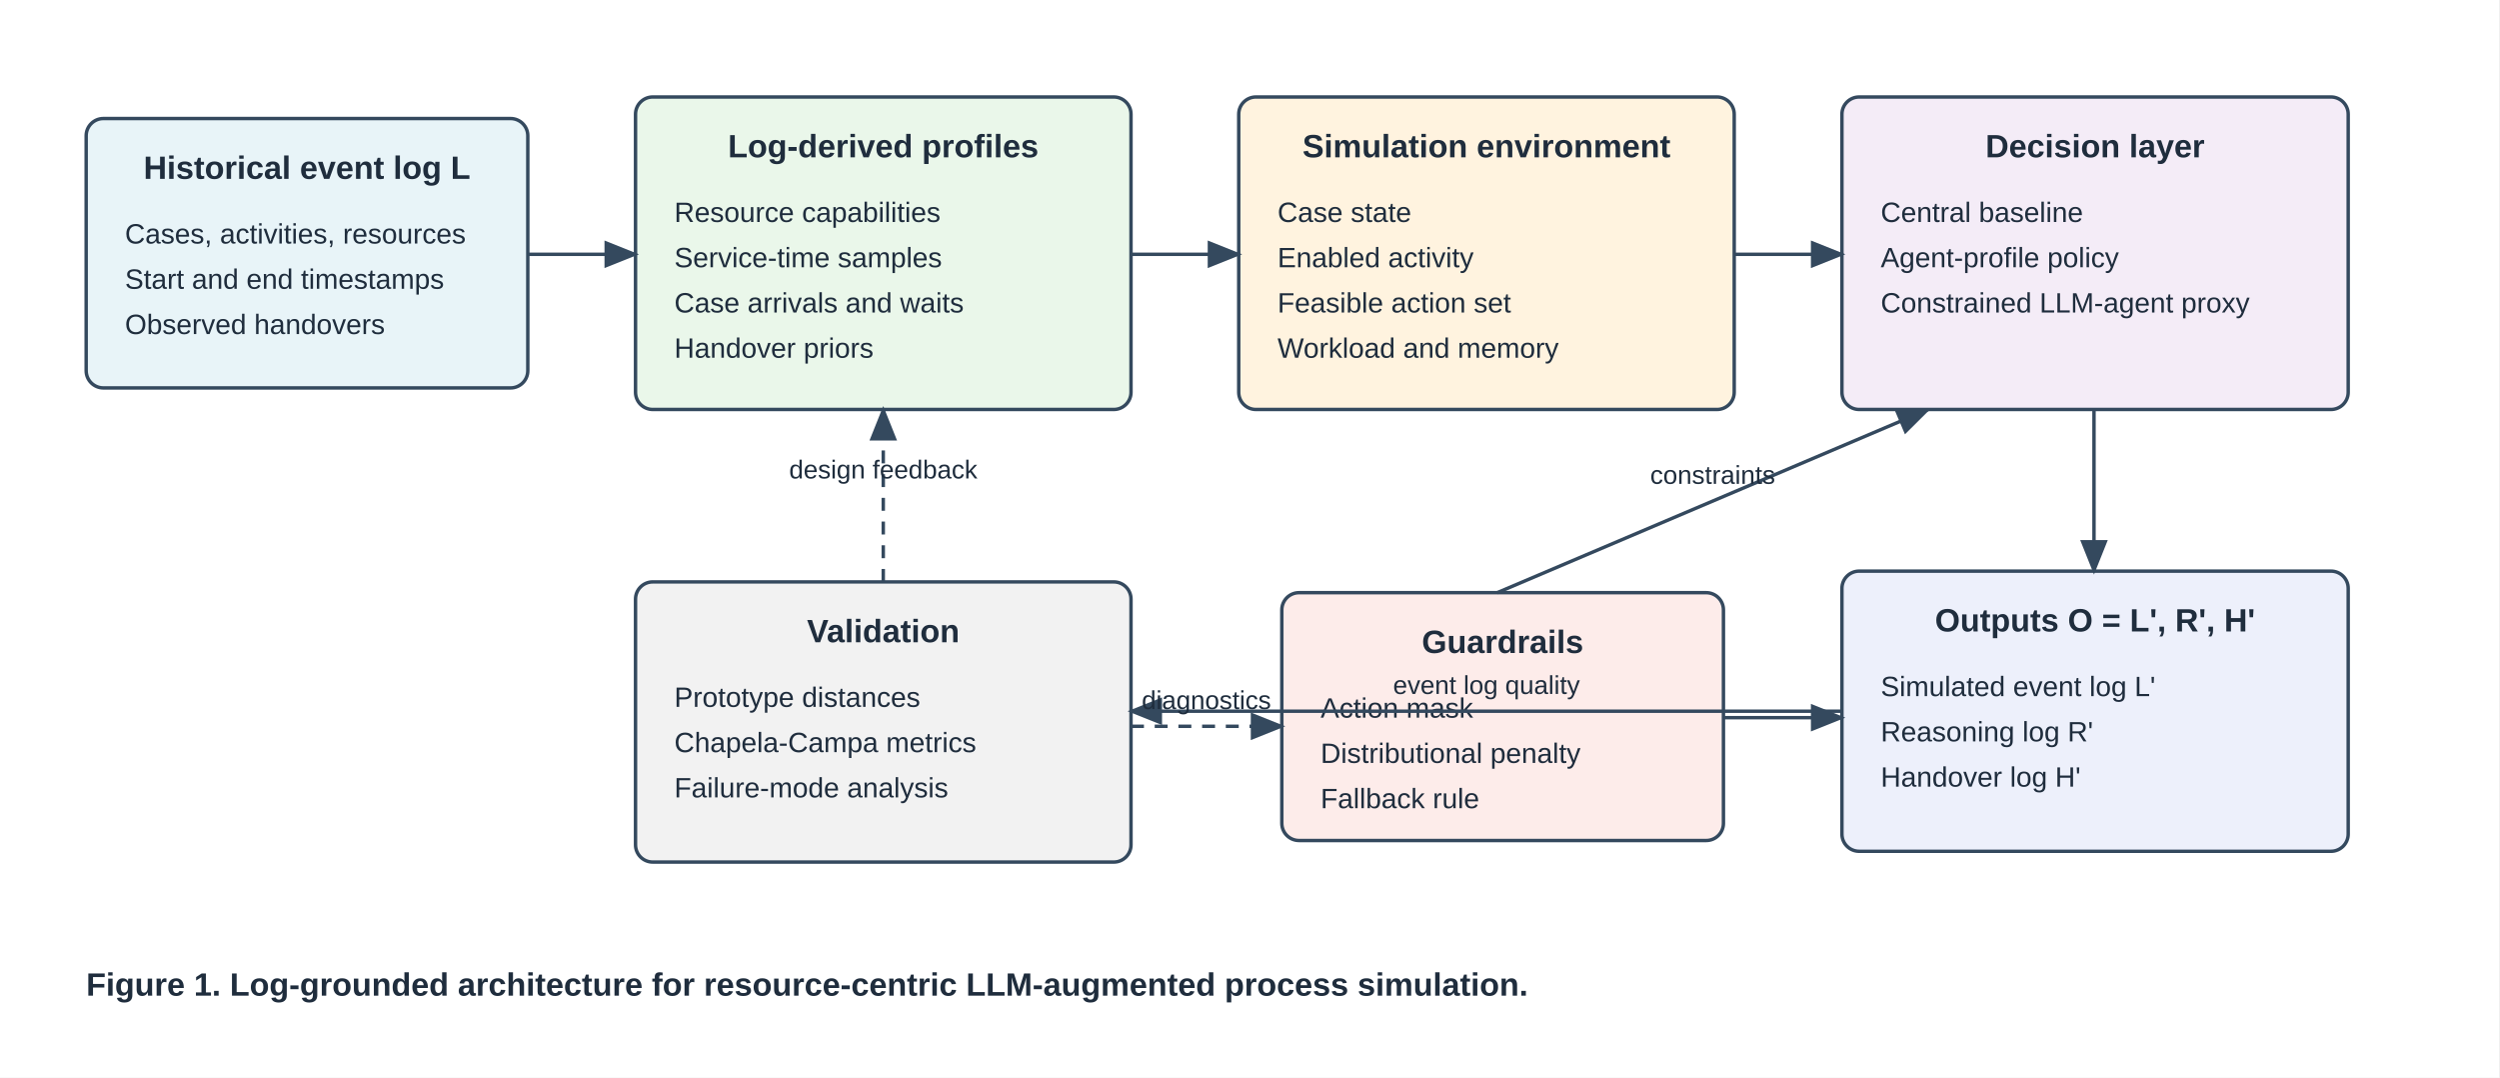
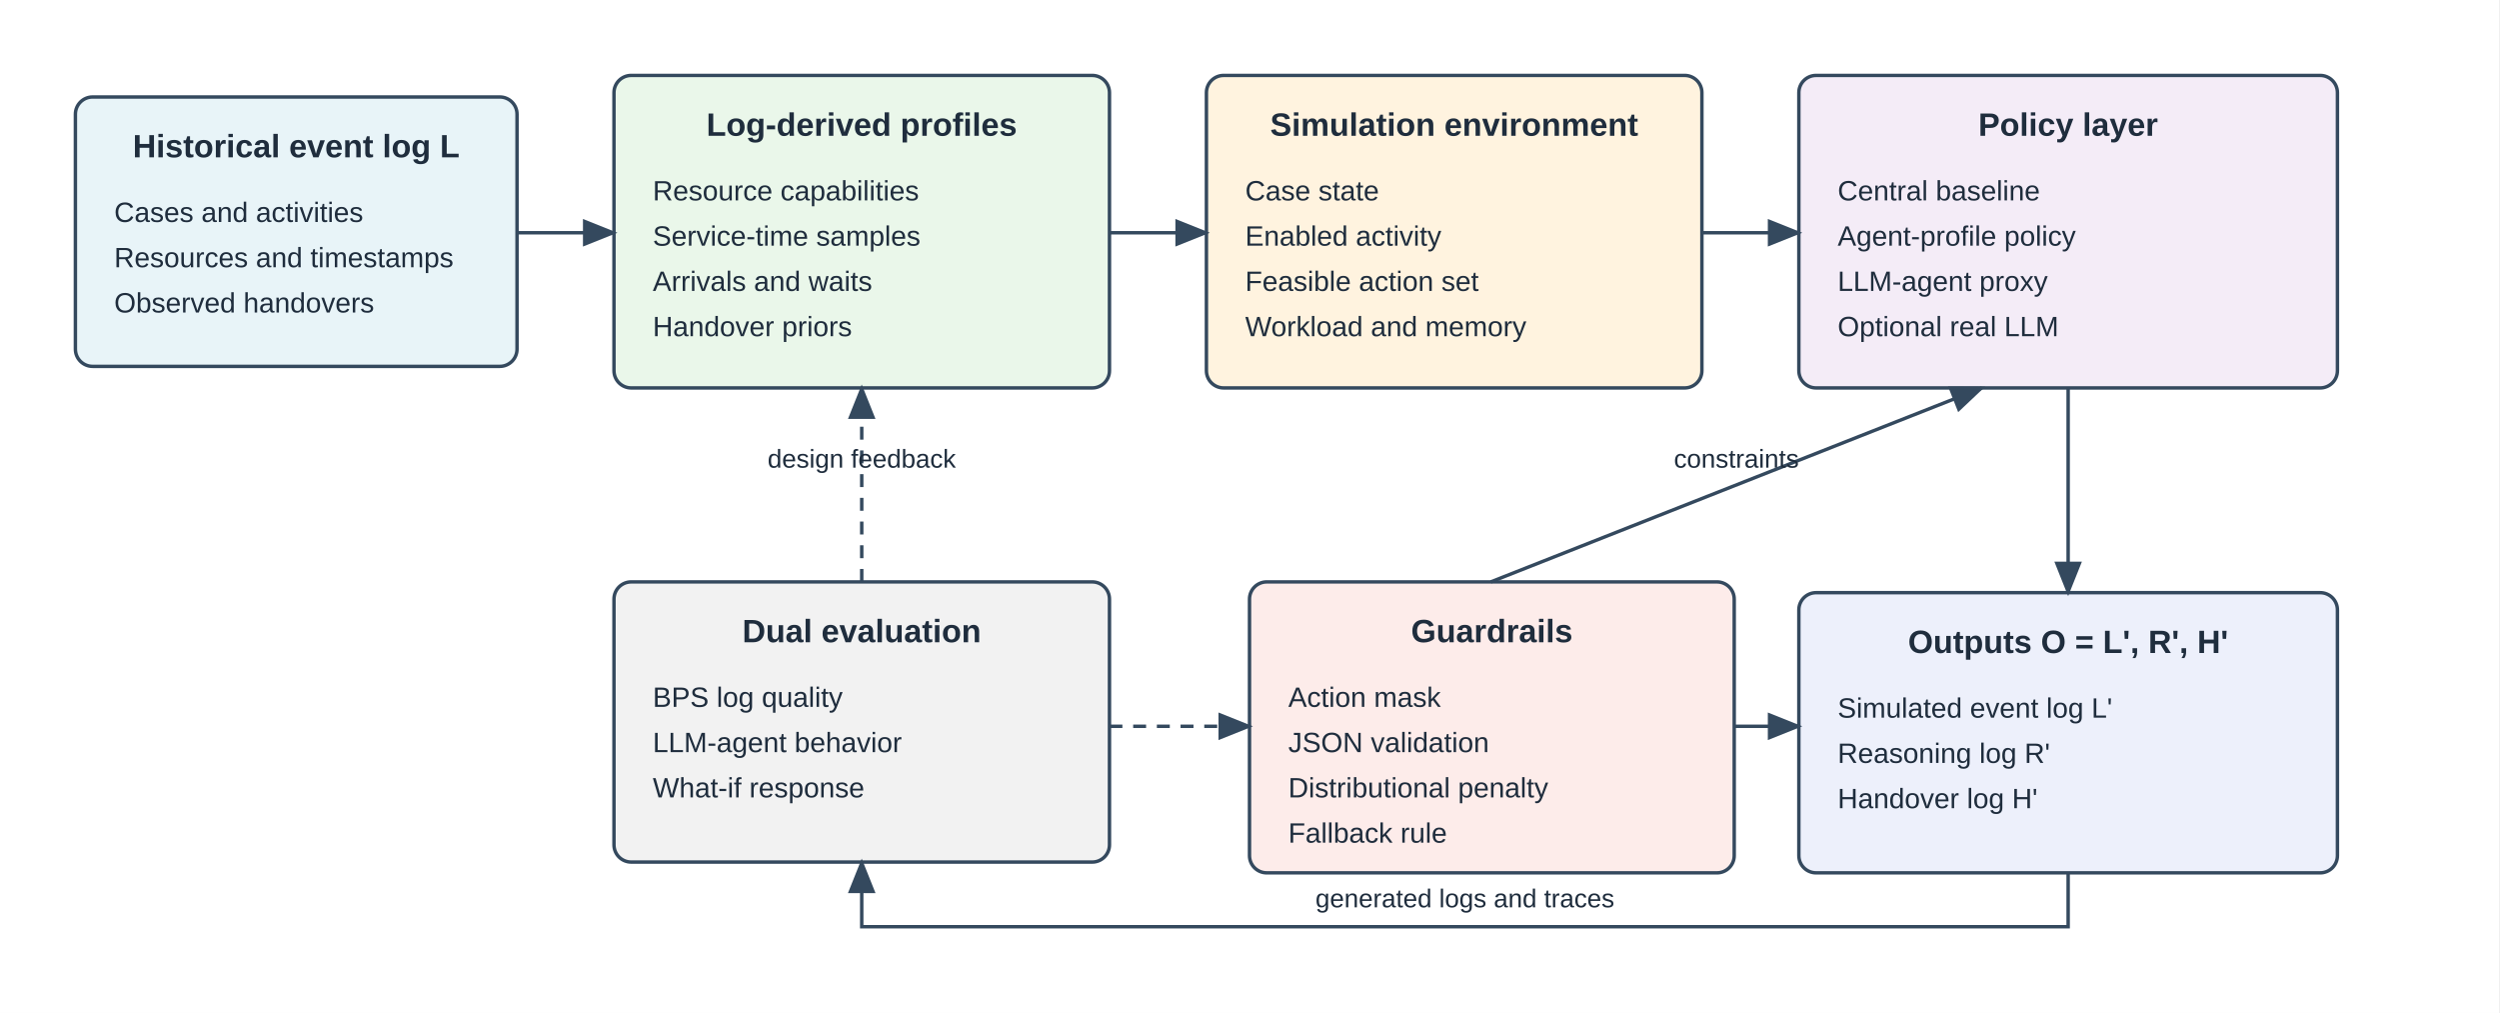
- <svg xmlns="http://www.w3.org/2000/svg" width="1160" height="500" viewBox="0 0 1160 500" role="img" aria-label="Architecture diagram for resource-centric LLM-augmented process simulation">
+ <svg xmlns="http://www.w3.org/2000/svg" width="1160" height="470" viewBox="0 0 1160 470" role="img" aria-label="Architecture diagram for resource-centric LLM-augmented process simulation">
  <defs>
    <marker id="arrow" markerWidth="10" markerHeight="8" refX="9" refY="4" orient="auto" markerUnits="strokeWidth">
      <path d="M0,0 L10,4 L0,8 Z" fill="#34495e" />
    </marker>
  </defs>
-   <rect x="0" y="0" width="1160" height="500" fill="#ffffff" />
-   <rect x="40" y="55" width="205" height="125" rx="8" fill="#e8f4f8" stroke="#34495e" stroke-width="1.6" />
-   <text x="142.5" y="83" font-family="Arial, DejaVu Sans, sans-serif" font-size="15" font-weight="700" text-anchor="middle" fill="#1f2d3d">Historical event log L</text>
-   <text x="58" y="113" font-family="Arial, DejaVu Sans, sans-serif" font-size="13" font-weight="400" text-anchor="start" fill="#1f2d3d">Cases, activities, resources</text>
-   <text x="58" y="134" font-family="Arial, DejaVu Sans, sans-serif" font-size="13" font-weight="400" text-anchor="start" fill="#1f2d3d">Start and end timestamps</text>
-   <text x="58" y="155" font-family="Arial, DejaVu Sans, sans-serif" font-size="13" font-weight="400" text-anchor="start" fill="#1f2d3d">Observed handovers</text>
-   <rect x="295" y="45" width="230" height="145" rx="8" fill="#eaf7ea" stroke="#34495e" stroke-width="1.6" />
-   <text x="410.0" y="73" font-family="Arial, DejaVu Sans, sans-serif" font-size="15" font-weight="700" text-anchor="middle" fill="#1f2d3d">Log-derived profiles</text>
-   <text x="313" y="103" font-family="Arial, DejaVu Sans, sans-serif" font-size="13" font-weight="400" text-anchor="start" fill="#1f2d3d">Resource capabilities</text>
-   <text x="313" y="124" font-family="Arial, DejaVu Sans, sans-serif" font-size="13" font-weight="400" text-anchor="start" fill="#1f2d3d">Service-time samples</text>
-   <text x="313" y="145" font-family="Arial, DejaVu Sans, sans-serif" font-size="13" font-weight="400" text-anchor="start" fill="#1f2d3d">Case arrivals and waits</text>
-   <text x="313" y="166" font-family="Arial, DejaVu Sans, sans-serif" font-size="13" font-weight="400" text-anchor="start" fill="#1f2d3d">Handover priors</text>
-   <rect x="575" y="45" width="230" height="145" rx="8" fill="#fff3df" stroke="#34495e" stroke-width="1.6" />
-   <text x="690.0" y="73" font-family="Arial, DejaVu Sans, sans-serif" font-size="15" font-weight="700" text-anchor="middle" fill="#1f2d3d">Simulation environment</text>
-   <text x="593" y="103" font-family="Arial, DejaVu Sans, sans-serif" font-size="13" font-weight="400" text-anchor="start" fill="#1f2d3d">Case state</text>
-   <text x="593" y="124" font-family="Arial, DejaVu Sans, sans-serif" font-size="13" font-weight="400" text-anchor="start" fill="#1f2d3d">Enabled activity</text>
-   <text x="593" y="145" font-family="Arial, DejaVu Sans, sans-serif" font-size="13" font-weight="400" text-anchor="start" fill="#1f2d3d">Feasible action set</text>
-   <text x="593" y="166" font-family="Arial, DejaVu Sans, sans-serif" font-size="13" font-weight="400" text-anchor="start" fill="#1f2d3d">Workload and memory</text>
-   <rect x="855" y="45" width="235" height="145" rx="8" fill="#f4ecf7" stroke="#34495e" stroke-width="1.6" />
-   <text x="972.5" y="73" font-family="Arial, DejaVu Sans, sans-serif" font-size="15" font-weight="700" text-anchor="middle" fill="#1f2d3d">Decision layer</text>
-   <text x="873" y="103" font-family="Arial, DejaVu Sans, sans-serif" font-size="13" font-weight="400" text-anchor="start" fill="#1f2d3d">Central baseline</text>
-   <text x="873" y="124" font-family="Arial, DejaVu Sans, sans-serif" font-size="13" font-weight="400" text-anchor="start" fill="#1f2d3d">Agent-profile policy</text>
-   <text x="873" y="145" font-family="Arial, DejaVu Sans, sans-serif" font-size="13" font-weight="400" text-anchor="start" fill="#1f2d3d">Constrained LLM-agent proxy</text>
-   <rect x="595" y="275" width="205" height="115" rx="8" fill="#fdecea" stroke="#34495e" stroke-width="1.6" />
-   <text x="697.5" y="303" font-family="Arial, DejaVu Sans, sans-serif" font-size="15" font-weight="700" text-anchor="middle" fill="#1f2d3d">Guardrails</text>
-   <text x="613" y="333" font-family="Arial, DejaVu Sans, sans-serif" font-size="13" font-weight="400" text-anchor="start" fill="#1f2d3d">Action mask</text>
-   <text x="613" y="354" font-family="Arial, DejaVu Sans, sans-serif" font-size="13" font-weight="400" text-anchor="start" fill="#1f2d3d">Distributional penalty</text>
-   <text x="613" y="375" font-family="Arial, DejaVu Sans, sans-serif" font-size="13" font-weight="400" text-anchor="start" fill="#1f2d3d">Fallback rule</text>
-   <rect x="855" y="265" width="235" height="130" rx="8" fill="#edf0fb" stroke="#34495e" stroke-width="1.6" />
-   <text x="972.5" y="293" font-family="Arial, DejaVu Sans, sans-serif" font-size="15" font-weight="700" text-anchor="middle" fill="#1f2d3d">Outputs O = L', R', H'</text>
-   <text x="873" y="323" font-family="Arial, DejaVu Sans, sans-serif" font-size="13" font-weight="400" text-anchor="start" fill="#1f2d3d">Simulated event log L'</text>
-   <text x="873" y="344" font-family="Arial, DejaVu Sans, sans-serif" font-size="13" font-weight="400" text-anchor="start" fill="#1f2d3d">Reasoning log R'</text>
-   <text x="873" y="365" font-family="Arial, DejaVu Sans, sans-serif" font-size="13" font-weight="400" text-anchor="start" fill="#1f2d3d">Handover log H'</text>
-   <rect x="295" y="270" width="230" height="130" rx="8" fill="#f2f2f2" stroke="#34495e" stroke-width="1.6" />
-   <text x="410.0" y="298" font-family="Arial, DejaVu Sans, sans-serif" font-size="15" font-weight="700" text-anchor="middle" fill="#1f2d3d">Validation</text>
-   <text x="313" y="328" font-family="Arial, DejaVu Sans, sans-serif" font-size="13" font-weight="400" text-anchor="start" fill="#1f2d3d">Prototype distances</text>
-   <text x="313" y="349" font-family="Arial, DejaVu Sans, sans-serif" font-size="13" font-weight="400" text-anchor="start" fill="#1f2d3d">Chapela-Campa metrics</text>
-   <text x="313" y="370" font-family="Arial, DejaVu Sans, sans-serif" font-size="13" font-weight="400" text-anchor="start" fill="#1f2d3d">Failure-mode analysis</text>
-   <line x1="245" y1="118" x2="295" y2="118" stroke="#34495e" stroke-width="1.6" marker-end="url(#arrow)" />
-   <line x1="525" y1="118" x2="575" y2="118" stroke="#34495e" stroke-width="1.6" marker-end="url(#arrow)" />
-   <line x1="805" y1="118" x2="855" y2="118" stroke="#34495e" stroke-width="1.6" marker-end="url(#arrow)" />
-   <line x1="972" y1="190" x2="972" y2="265" stroke="#34495e" stroke-width="1.6" marker-end="url(#arrow)" />
-   <line x1="800" y1="333" x2="855" y2="333" stroke="#34495e" stroke-width="1.6" marker-end="url(#arrow)" />
-   <line x1="855" y1="330" x2="525" y2="330" stroke="#34495e" stroke-width="1.6" marker-end="url(#arrow)" />
-   <text x="690.0" y="322.0" font-family="Arial, DejaVu Sans, sans-serif" font-size="12" font-weight="400" text-anchor="middle" fill="#1f2d3d">event log quality</text>
-   <line x1="695" y1="275" x2="895" y2="190" stroke="#34495e" stroke-width="1.6" marker-end="url(#arrow)" />
-   <text x="795.0" y="224.5" font-family="Arial, DejaVu Sans, sans-serif" font-size="12" font-weight="400" text-anchor="middle" fill="#1f2d3d">constraints</text>
-   <line x1="410" y1="270" x2="410" y2="190" stroke="#34495e" stroke-width="1.6" marker-end="url(#arrow)" stroke-dasharray="6 5" />
-   <text x="410.0" y="222.0" font-family="Arial, DejaVu Sans, sans-serif" font-size="12" font-weight="400" text-anchor="middle" fill="#1f2d3d">design feedback</text>
-   <line x1="525" y1="337" x2="595" y2="337" stroke="#34495e" stroke-width="1.6" marker-end="url(#arrow)" stroke-dasharray="6 5" />
-   <text x="560.0" y="329.0" font-family="Arial, DejaVu Sans, sans-serif" font-size="12" font-weight="400" text-anchor="middle" fill="#1f2d3d">diagnostics</text>
-   <text x="40" y="462" font-family="Arial, DejaVu Sans, sans-serif" font-size="15" font-weight="700" text-anchor="start" fill="#1f2d3d">Figure 1. Log-grounded architecture for resource-centric LLM-augmented process simulation.</text>
+   <rect x="0" y="0" width="1160" height="470" fill="#ffffff" />
+   <rect x="35" y="45" width="205" height="125" rx="8" fill="#e8f4f8" stroke="#34495e" stroke-width="1.6" />
+   <text x="137.5" y="73" font-family="Arial, DejaVu Sans, sans-serif" font-size="15" font-weight="700" text-anchor="middle" fill="#1f2d3d">Historical event log L</text>
+   <text x="53" y="103" font-family="Arial, DejaVu Sans, sans-serif" font-size="13" font-weight="400" text-anchor="start" fill="#1f2d3d">Cases and activities</text>
+   <text x="53" y="124" font-family="Arial, DejaVu Sans, sans-serif" font-size="13" font-weight="400" text-anchor="start" fill="#1f2d3d">Resources and timestamps</text>
+   <text x="53" y="145" font-family="Arial, DejaVu Sans, sans-serif" font-size="13" font-weight="400" text-anchor="start" fill="#1f2d3d">Observed handovers</text>
+   <rect x="285" y="35" width="230" height="145" rx="8" fill="#eaf7ea" stroke="#34495e" stroke-width="1.6" />
+   <text x="400.0" y="63" font-family="Arial, DejaVu Sans, sans-serif" font-size="15" font-weight="700" text-anchor="middle" fill="#1f2d3d">Log-derived profiles</text>
+   <text x="303" y="93" font-family="Arial, DejaVu Sans, sans-serif" font-size="13" font-weight="400" text-anchor="start" fill="#1f2d3d">Resource capabilities</text>
+   <text x="303" y="114" font-family="Arial, DejaVu Sans, sans-serif" font-size="13" font-weight="400" text-anchor="start" fill="#1f2d3d">Service-time samples</text>
+   <text x="303" y="135" font-family="Arial, DejaVu Sans, sans-serif" font-size="13" font-weight="400" text-anchor="start" fill="#1f2d3d">Arrivals and waits</text>
+   <text x="303" y="156" font-family="Arial, DejaVu Sans, sans-serif" font-size="13" font-weight="400" text-anchor="start" fill="#1f2d3d">Handover priors</text>
+   <rect x="560" y="35" width="230" height="145" rx="8" fill="#fff3df" stroke="#34495e" stroke-width="1.6" />
+   <text x="675.0" y="63" font-family="Arial, DejaVu Sans, sans-serif" font-size="15" font-weight="700" text-anchor="middle" fill="#1f2d3d">Simulation environment</text>
+   <text x="578" y="93" font-family="Arial, DejaVu Sans, sans-serif" font-size="13" font-weight="400" text-anchor="start" fill="#1f2d3d">Case state</text>
+   <text x="578" y="114" font-family="Arial, DejaVu Sans, sans-serif" font-size="13" font-weight="400" text-anchor="start" fill="#1f2d3d">Enabled activity</text>
+   <text x="578" y="135" font-family="Arial, DejaVu Sans, sans-serif" font-size="13" font-weight="400" text-anchor="start" fill="#1f2d3d">Feasible action set</text>
+   <text x="578" y="156" font-family="Arial, DejaVu Sans, sans-serif" font-size="13" font-weight="400" text-anchor="start" fill="#1f2d3d">Workload and memory</text>
+   <rect x="835" y="35" width="250" height="145" rx="8" fill="#f4ecf7" stroke="#34495e" stroke-width="1.6" />
+   <text x="960.0" y="63" font-family="Arial, DejaVu Sans, sans-serif" font-size="15" font-weight="700" text-anchor="middle" fill="#1f2d3d">Policy layer</text>
+   <text x="853" y="93" font-family="Arial, DejaVu Sans, sans-serif" font-size="13" font-weight="400" text-anchor="start" fill="#1f2d3d">Central baseline</text>
+   <text x="853" y="114" font-family="Arial, DejaVu Sans, sans-serif" font-size="13" font-weight="400" text-anchor="start" fill="#1f2d3d">Agent-profile policy</text>
+   <text x="853" y="135" font-family="Arial, DejaVu Sans, sans-serif" font-size="13" font-weight="400" text-anchor="start" fill="#1f2d3d">LLM-agent proxy</text>
+   <text x="853" y="156" font-family="Arial, DejaVu Sans, sans-serif" font-size="13" font-weight="400" text-anchor="start" fill="#1f2d3d">Optional real LLM</text>
+   <rect x="580" y="270" width="225" height="135" rx="8" fill="#fdecea" stroke="#34495e" stroke-width="1.6" />
+   <text x="692.5" y="298" font-family="Arial, DejaVu Sans, sans-serif" font-size="15" font-weight="700" text-anchor="middle" fill="#1f2d3d">Guardrails</text>
+   <text x="598" y="328" font-family="Arial, DejaVu Sans, sans-serif" font-size="13" font-weight="400" text-anchor="start" fill="#1f2d3d">Action mask</text>
+   <text x="598" y="349" font-family="Arial, DejaVu Sans, sans-serif" font-size="13" font-weight="400" text-anchor="start" fill="#1f2d3d">JSON validation</text>
+   <text x="598" y="370" font-family="Arial, DejaVu Sans, sans-serif" font-size="13" font-weight="400" text-anchor="start" fill="#1f2d3d">Distributional penalty</text>
+   <text x="598" y="391" font-family="Arial, DejaVu Sans, sans-serif" font-size="13" font-weight="400" text-anchor="start" fill="#1f2d3d">Fallback rule</text>
+   <rect x="835" y="275" width="250" height="130" rx="8" fill="#edf0fb" stroke="#34495e" stroke-width="1.6" />
+   <text x="960.0" y="303" font-family="Arial, DejaVu Sans, sans-serif" font-size="15" font-weight="700" text-anchor="middle" fill="#1f2d3d">Outputs O = L', R', H'</text>
+   <text x="853" y="333" font-family="Arial, DejaVu Sans, sans-serif" font-size="13" font-weight="400" text-anchor="start" fill="#1f2d3d">Simulated event log L'</text>
+   <text x="853" y="354" font-family="Arial, DejaVu Sans, sans-serif" font-size="13" font-weight="400" text-anchor="start" fill="#1f2d3d">Reasoning log R'</text>
+   <text x="853" y="375" font-family="Arial, DejaVu Sans, sans-serif" font-size="13" font-weight="400" text-anchor="start" fill="#1f2d3d">Handover log H'</text>
+   <rect x="285" y="270" width="230" height="130" rx="8" fill="#f2f2f2" stroke="#34495e" stroke-width="1.6" />
+   <text x="400.0" y="298" font-family="Arial, DejaVu Sans, sans-serif" font-size="15" font-weight="700" text-anchor="middle" fill="#1f2d3d">Dual evaluation</text>
+   <text x="303" y="328" font-family="Arial, DejaVu Sans, sans-serif" font-size="13" font-weight="400" text-anchor="start" fill="#1f2d3d">BPS log quality</text>
+   <text x="303" y="349" font-family="Arial, DejaVu Sans, sans-serif" font-size="13" font-weight="400" text-anchor="start" fill="#1f2d3d">LLM-agent behavior</text>
+   <text x="303" y="370" font-family="Arial, DejaVu Sans, sans-serif" font-size="13" font-weight="400" text-anchor="start" fill="#1f2d3d">What-if response</text>
+   <line x1="240" y1="108" x2="285" y2="108" stroke="#34495e" stroke-width="1.6" marker-end="url(#arrow)" />
+   <line x1="515" y1="108" x2="560" y2="108" stroke="#34495e" stroke-width="1.6" marker-end="url(#arrow)" />
+   <line x1="790" y1="108" x2="835" y2="108" stroke="#34495e" stroke-width="1.6" marker-end="url(#arrow)" />
+   <line x1="960" y1="180" x2="960" y2="275" stroke="#34495e" stroke-width="1.6" marker-end="url(#arrow)" />
+   <line x1="805" y1="337" x2="835" y2="337" stroke="#34495e" stroke-width="1.6" marker-end="url(#arrow)" />
+   <line x1="692" y1="270" x2="920" y2="180" stroke="#34495e" stroke-width="1.6" marker-end="url(#arrow)" />
+   <text x="806.0" y="217.0" font-family="Arial, DejaVu Sans, sans-serif" font-size="12" font-weight="400" text-anchor="middle" fill="#1f2d3d">constraints</text>
+   <line x1="400" y1="270" x2="400" y2="180" stroke="#34495e" stroke-width="1.6" marker-end="url(#arrow)" stroke-dasharray="6 5" />
+   <text x="400.0" y="217.0" font-family="Arial, DejaVu Sans, sans-serif" font-size="12" font-weight="400" text-anchor="middle" fill="#1f2d3d">design feedback</text>
+   <line x1="515" y1="337" x2="580" y2="337" stroke="#34495e" stroke-width="1.6" marker-end="url(#arrow)" stroke-dasharray="6 5" />
+   <path d="M 960 405 L 960 430 L 400 430 L 400 400" fill="none" stroke="#34495e" stroke-width="1.6" marker-end="url(#arrow)" />
+   <text x="680" y="421" font-family="Arial, DejaVu Sans, sans-serif" font-size="12" font-weight="400" text-anchor="middle" fill="#1f2d3d">generated logs and traces</text>
</svg>
